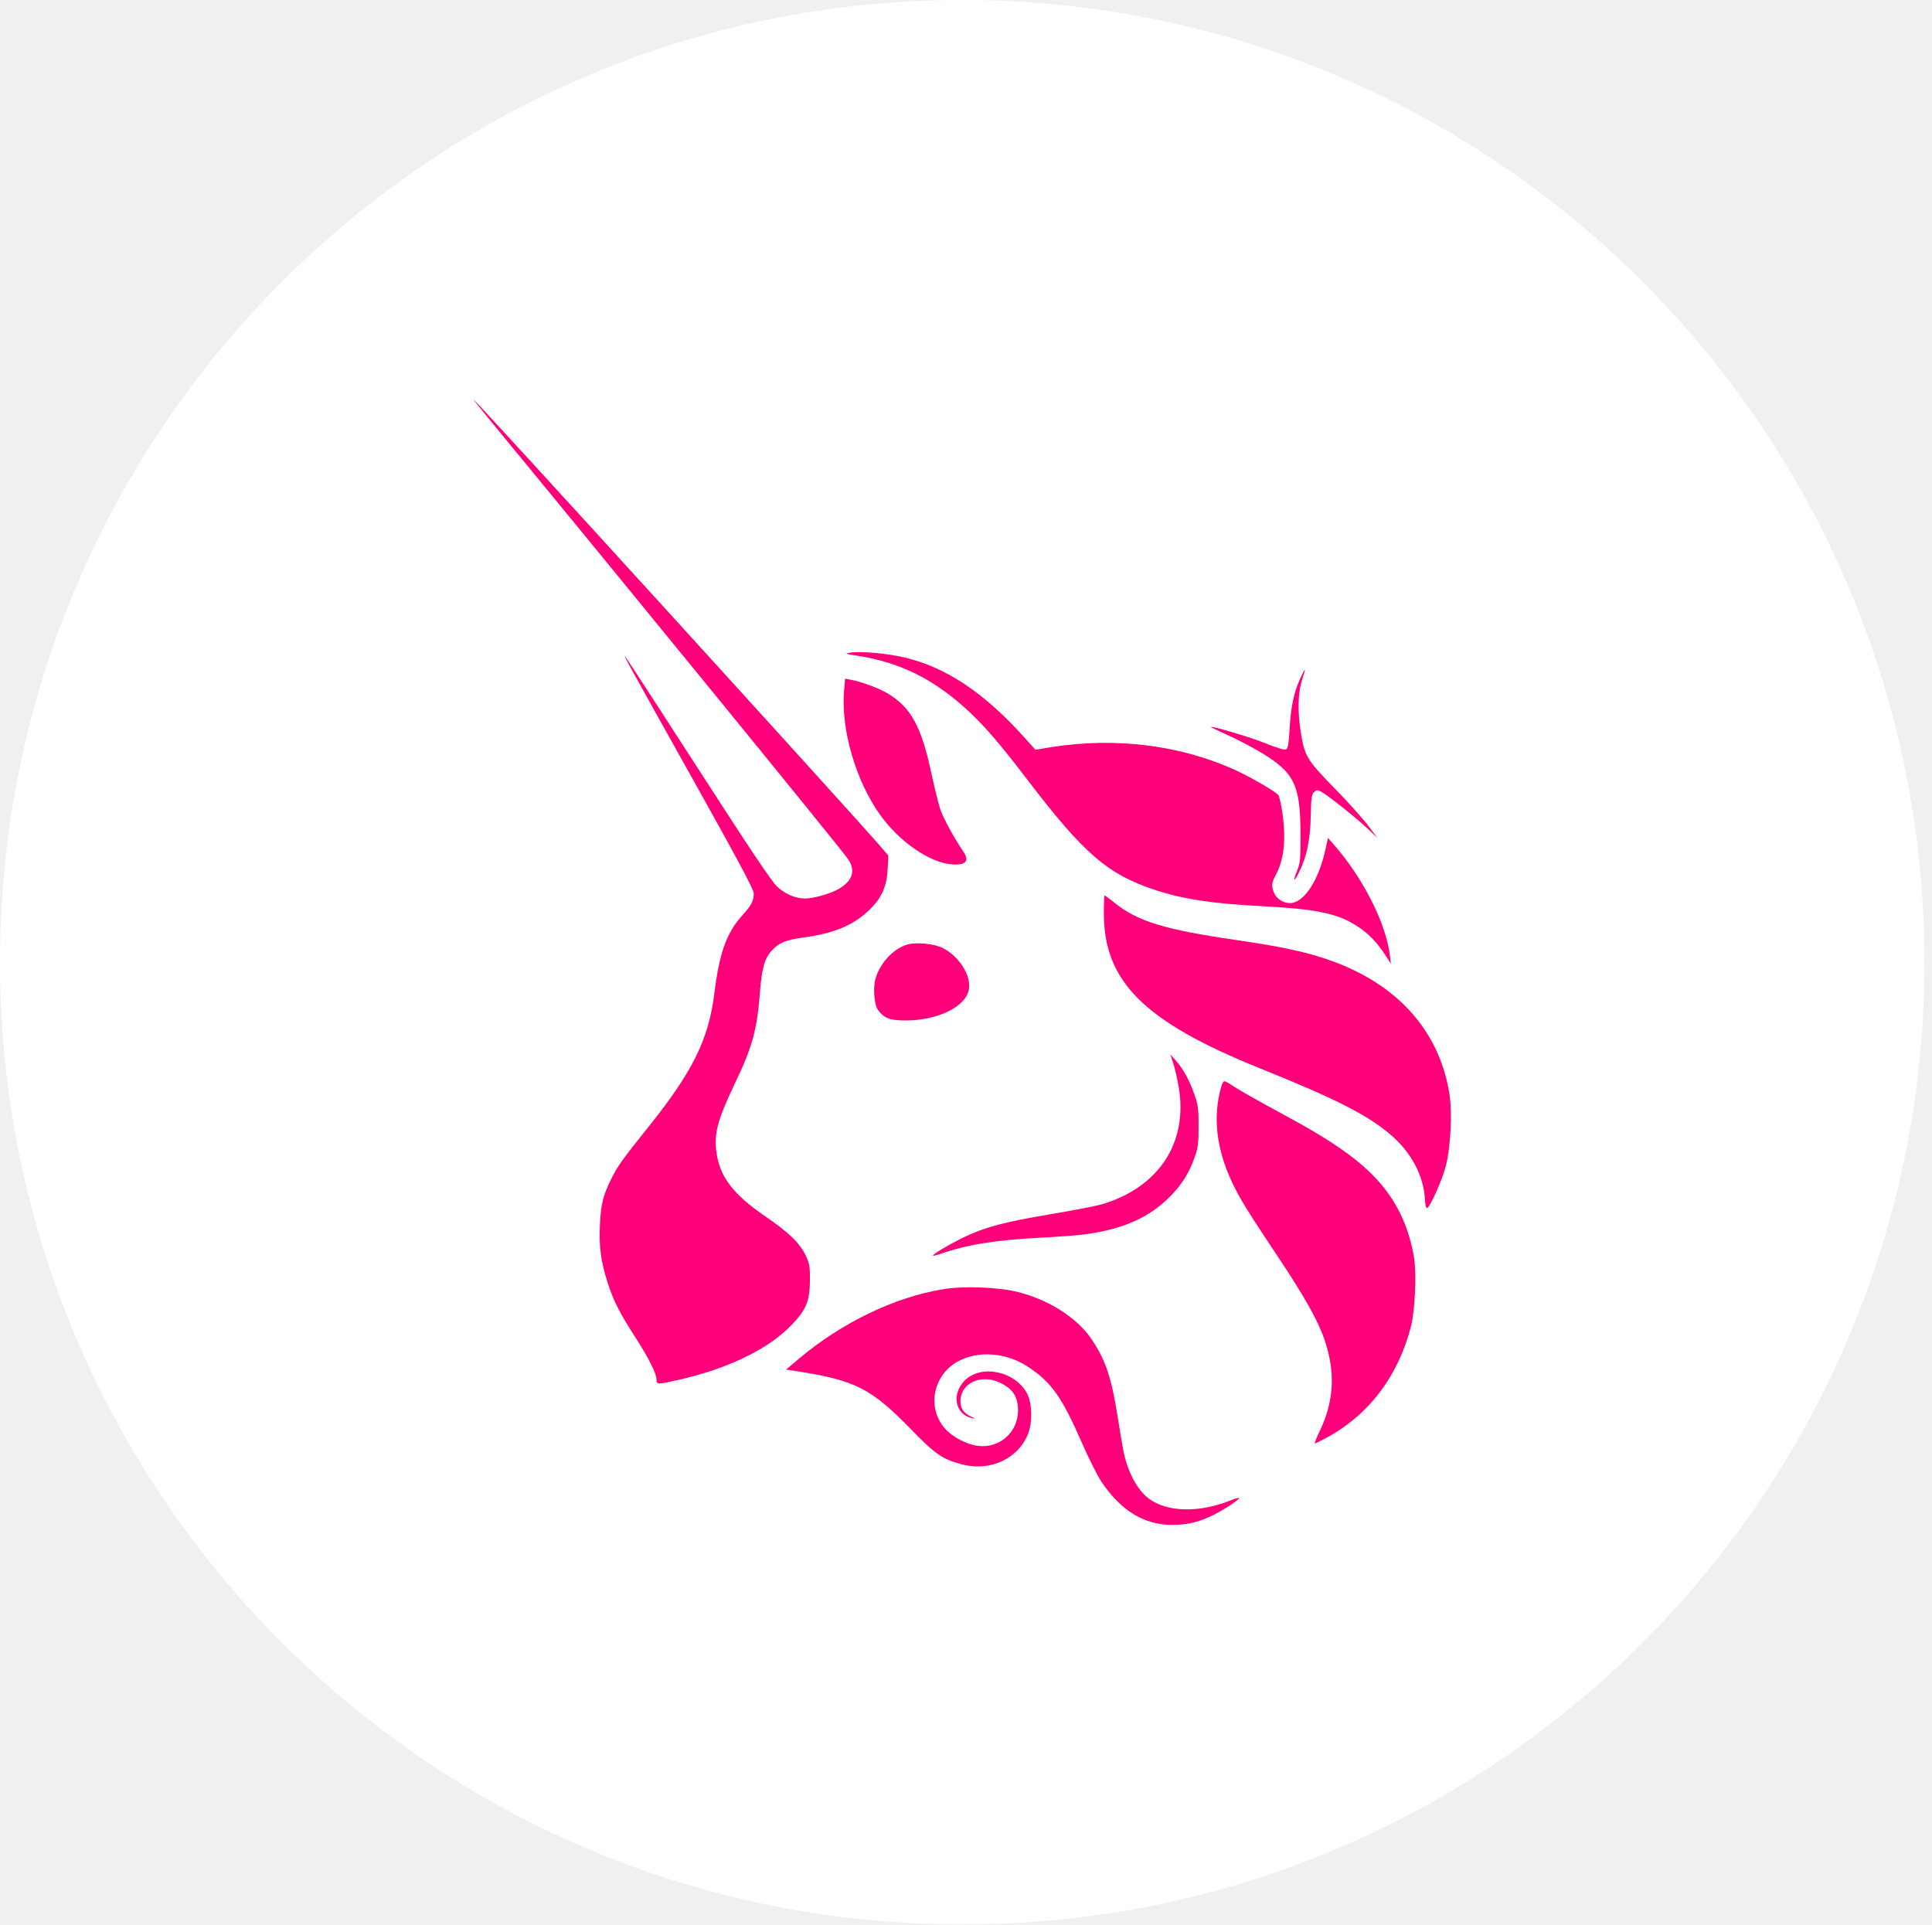
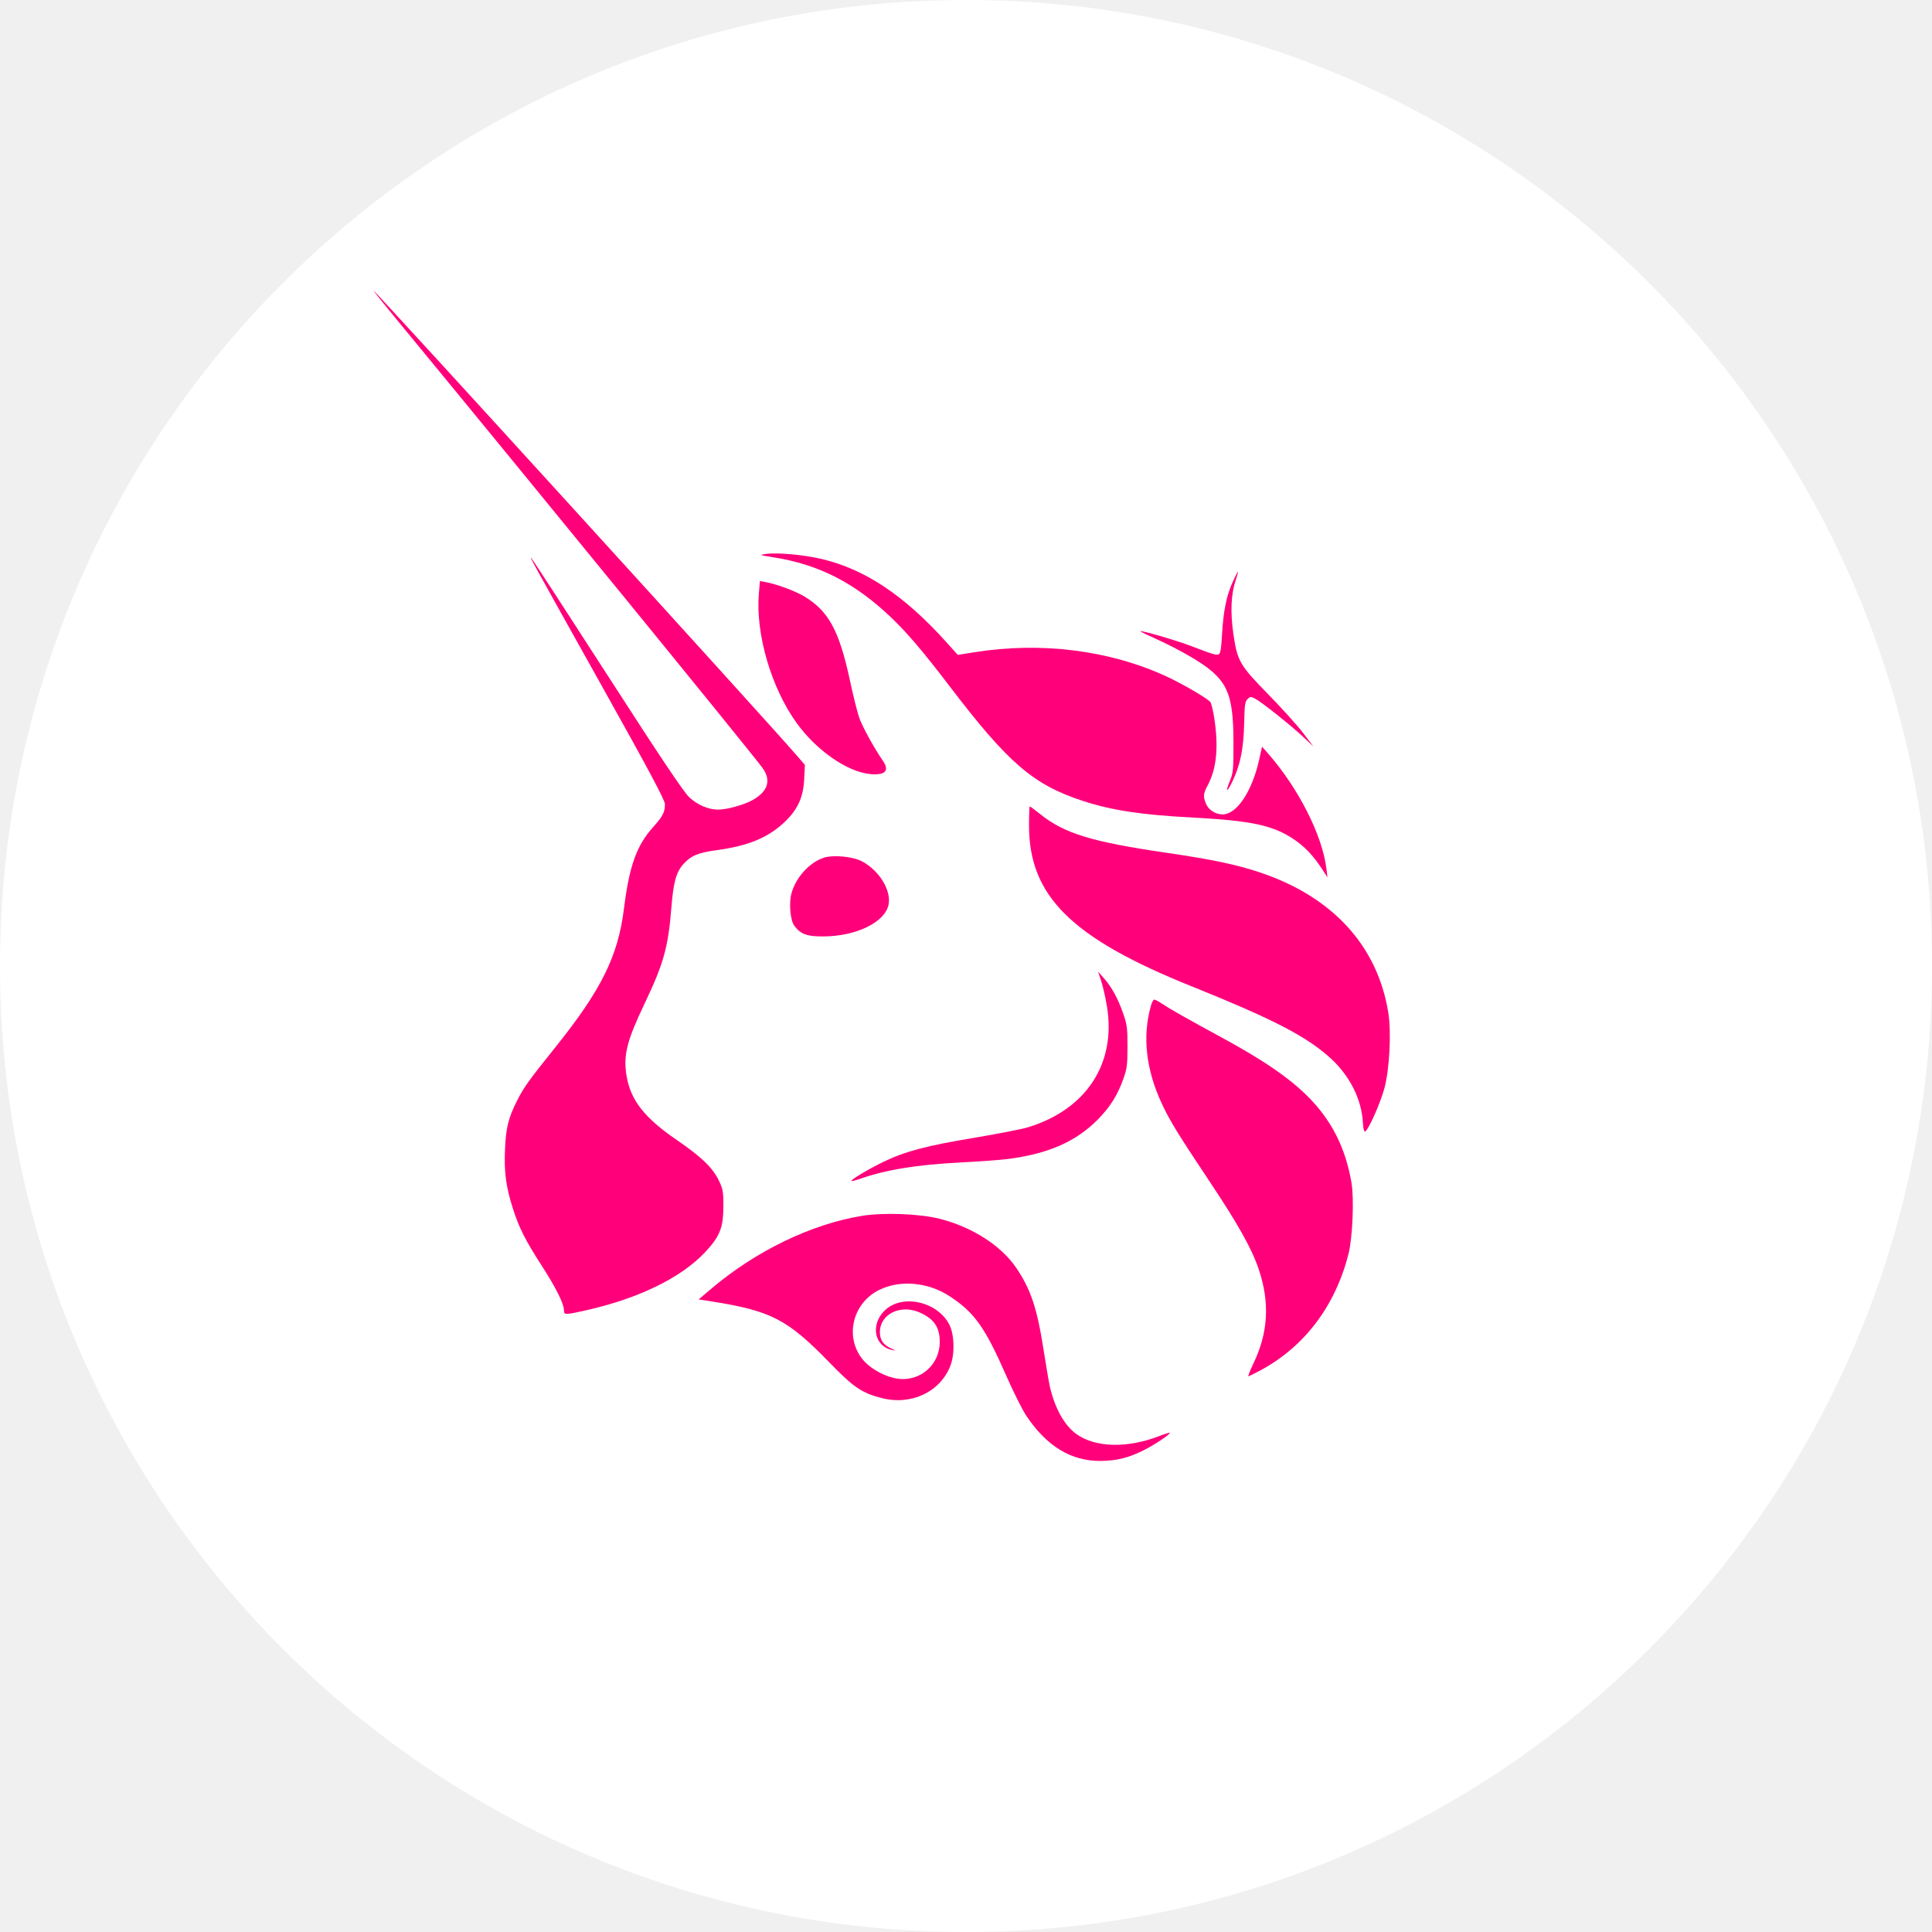
- <svg xmlns="http://www.w3.org/2000/svg" width="100%" height="46" viewBox="0 0 257 256" version="1.1" xml:space="preserve">
-   <circle cx="128" cy="128" r="128" style="fill:#fff;" />
+ <svg xmlns="http://www.w3.org/2000/svg" width="100%" height="46" viewBox="0 0 320 320" version="1.1">
+   <circle cx="160" cy="160" r="160" style="fill:#fff;" />
  <g>
-     <path d="M114.01,87.221c-1.616,-0.25 -1.684,-0.28 -0.924,-0.397c1.457,-0.224 4.897,0.082 7.268,0.645c5.533,1.316 10.568,4.685 15.944,10.67l1.428,1.59l2.043,-0.328c8.606,-1.383 17.36,-0.284 24.684,3.098c2.014,0.931 5.19,2.784 5.587,3.26c0.126,0.151 0.359,1.128 0.515,2.17c0.545,3.606 0.272,6.369 -0.83,8.433c-0.6,1.123 -0.634,1.479 -0.231,2.441c0.323,0.767 1.22,1.334 2.109,1.334c1.82,-0.003 3.779,-2.945 4.687,-7.038l0.36,-1.626l0.714,0.809c3.917,4.438 6.994,10.491 7.522,14.798l0.138,1.124l-0.658,-1.021c-1.134,-1.757 -2.273,-2.953 -3.73,-3.918c-2.629,-1.739 -5.407,-2.331 -12.767,-2.719c-6.647,-0.35 -10.408,-0.918 -14.139,-2.134c-6.346,-2.069 -9.545,-4.825 -17.085,-14.716c-3.348,-4.394 -5.417,-6.824 -7.477,-8.782c-4.677,-4.448 -9.274,-6.78 -15.158,-7.693Z" style="fill:#ff007a;fill-rule:nonzero;" />
-     <path d="M171.539,97.03c0.167,-2.944 0.567,-4.885 1.369,-6.659c0.318,-0.702 0.616,-1.276 0.661,-1.276c0.047,-0 -0.092,0.518 -0.306,1.151c-0.584,1.721 -0.68,4.075 -0.278,6.814c0.51,3.475 0.801,3.976 4.473,7.73c1.723,1.76 3.726,3.981 4.453,4.934l1.321,1.734l-1.321,-1.239c-1.615,-1.515 -5.329,-4.47 -6.15,-4.892c-0.55,-0.283 -0.632,-0.278 -0.971,0.059c-0.313,0.312 -0.379,0.779 -0.423,2.99c-0.067,3.446 -0.537,5.658 -1.671,7.869c-0.612,1.197 -0.709,0.941 -0.154,-0.409c0.414,-1.008 0.456,-1.451 0.453,-4.787c-0.007,-6.702 -0.802,-8.314 -5.468,-11.074c-1.183,-0.699 -3.131,-1.708 -4.329,-2.241c-1.199,-0.534 -2.15,-0.998 -2.115,-1.033c0.132,-0.131 4.683,1.197 6.514,1.901c2.724,1.049 3.175,1.184 3.505,1.058c0.222,-0.085 0.329,-0.731 0.437,-2.63Z" style="fill:#ff007a;fill-rule:nonzero;" />
-     <path d="M117.147,108.496c-3.279,-4.514 -5.308,-11.437 -4.869,-16.611l0.136,-1.602l0.747,0.137c1.402,0.255 3.819,1.155 4.95,1.842c3.106,1.886 4.45,4.37 5.818,10.747c0.401,1.868 0.927,3.981 1.169,4.697c0.389,1.152 1.861,3.842 3.057,5.59c0.862,1.258 0.29,1.854 -1.615,1.682c-2.91,-0.262 -6.851,-2.982 -9.393,-6.482Z" style="fill:#ff007a;fill-rule:nonzero;" />
-     <path d="M167.561,142.098c-15.325,-6.17 -20.722,-11.527 -20.722,-20.564c-0,-1.329 0.045,-2.418 0.101,-2.418c0.055,0 0.649,0.439 1.318,0.976c3.107,2.492 6.587,3.557 16.222,4.962c5.668,0.827 8.858,1.495 11.802,2.471c9.354,3.102 15.141,9.398 16.521,17.973c0.401,2.491 0.166,7.164 -0.484,9.626c-0.514,1.945 -2.081,5.451 -2.495,5.585c-0.115,0.038 -0.229,-0.404 -0.258,-1.005c-0.158,-3.219 -1.785,-6.354 -4.517,-8.702c-3.108,-2.67 -7.282,-4.795 -17.488,-8.904Z" style="fill:#ff007a;fill-rule:nonzero;" />
-     <path d="M156.803,144.661c-0.193,-1.142 -0.526,-2.602 -0.74,-3.242l-0.392,-1.166l0.727,0.816c1.005,1.127 1.799,2.571 2.472,4.494c0.514,1.468 0.572,1.904 0.568,4.289c-0.004,2.341 -0.068,2.832 -0.543,4.153c-0.748,2.083 -1.676,3.56 -3.234,5.145c-2.799,2.849 -6.399,4.427 -11.592,5.081c-0.903,0.113 -3.535,0.305 -5.848,0.425c-5.83,0.304 -9.667,0.93 -13.115,2.141c-0.496,0.173 -0.938,0.279 -0.983,0.235c-0.14,-0.139 2.208,-1.538 4.147,-2.472c2.734,-1.317 5.456,-2.036 11.553,-3.051c3.012,-0.502 6.123,-1.111 6.913,-1.353c7.459,-2.288 11.294,-8.189 10.067,-15.495Z" style="fill:#ff007a;fill-rule:nonzero;" />
-     <path d="M163.828,157.138c-2.036,-4.377 -2.504,-8.603 -1.388,-12.545c0.119,-0.421 0.311,-0.766 0.426,-0.766c0.116,-0 0.596,0.26 1.068,0.578c0.938,0.631 2.82,1.695 7.834,4.429c6.256,3.411 9.823,6.051 12.249,9.069c2.124,2.643 3.439,5.653 4.071,9.323c0.359,2.079 0.148,7.082 -0.385,9.176c-1.682,6.601 -5.591,11.785 -11.167,14.811c-0.817,0.443 -1.551,0.807 -1.63,0.809c-0.079,0.001 0.218,-0.756 0.661,-1.682c1.877,-3.922 2.09,-7.736 0.672,-11.981c-0.869,-2.599 -2.639,-5.772 -6.214,-11.132c-4.156,-6.233 -5.175,-7.891 -6.197,-10.089Z" style="fill:#ff007a;fill-rule:nonzero;" />
-     <path d="M106.264,180.755c5.687,-4.802 12.763,-8.213 19.209,-9.261c2.778,-0.451 7.406,-0.271 9.978,0.387c4.123,1.055 7.811,3.418 9.73,6.235c1.875,2.752 2.679,5.15 3.516,10.486c0.331,2.104 0.69,4.219 0.799,4.697c0.628,2.766 1.852,4.976 3.369,6.086c2.408,1.763 6.556,1.872 10.636,0.281c0.692,-0.27 1.294,-0.457 1.335,-0.414c0.149,0.146 -1.906,1.521 -3.355,2.246c-1.95,0.974 -3.501,1.351 -5.562,1.351c-3.737,-0 -6.839,-1.901 -9.428,-5.778c-0.509,-0.762 -1.654,-3.047 -2.544,-5.077c-2.733,-6.234 -4.083,-8.133 -7.256,-10.211c-2.762,-1.808 -6.324,-2.133 -9.003,-0.819c-3.52,1.726 -4.502,6.223 -1.981,9.074c1.002,1.133 2.87,2.11 4.398,2.3c2.858,0.356 5.314,-1.818 5.314,-4.704c0,-1.874 -0.719,-2.943 -2.533,-3.762c-2.476,-1.117 -5.137,0.189 -5.125,2.515c0.005,0.992 0.438,1.615 1.432,2.065c0.638,0.289 0.653,0.312 0.132,0.204c-2.271,-0.471 -2.804,-3.21 -0.977,-5.029c2.193,-2.182 6.728,-1.219 8.286,1.76c0.654,1.251 0.73,3.744 0.16,5.249c-1.277,3.369 -4.999,5.141 -8.776,4.177c-2.57,-0.657 -3.618,-1.368 -6.717,-4.561c-5.386,-5.548 -7.477,-6.623 -15.242,-7.835l-1.488,-0.232l1.693,-1.43Z" style="fill:#ff007a;fill-rule:nonzero;" />
-     <path d="M65.649,56.47c17.987,21.831 45.718,55.821 47.095,57.724c1.137,1.572 0.709,2.984 -1.238,4.091c-1.083,0.616 -3.31,1.24 -4.424,1.24c-1.261,-0 -2.682,-0.607 -3.716,-1.589c-0.731,-0.693 -3.682,-5.099 -10.493,-15.669c-5.212,-8.087 -9.574,-14.796 -9.693,-14.908c-0.275,-0.26 -0.271,-0.251 9.161,16.625c5.922,10.597 7.922,14.343 7.922,14.844c-0,1.019 -0.278,1.555 -1.535,2.957c-2.096,2.338 -3.033,4.965 -3.709,10.402c-0.758,6.094 -2.89,10.399 -8.798,17.767c-3.458,4.313 -4.024,5.104 -4.897,6.842c-1.099,2.189 -1.401,3.415 -1.524,6.18c-0.129,2.922 0.123,4.81 1.016,7.605c0.782,2.446 1.598,4.062 3.684,7.293c1.8,2.788 2.836,4.86 2.836,5.671c0,0.645 0.124,0.645 2.913,0.015c6.676,-1.507 12.097,-4.158 15.146,-7.408c1.887,-2.011 2.329,-3.121 2.344,-5.878c0.009,-1.802 -0.054,-2.18 -0.541,-3.217c-0.794,-1.688 -2.238,-3.091 -5.42,-5.267c-4.171,-2.851 -5.952,-5.146 -6.444,-8.302c-0.403,-2.59 0.065,-4.417 2.372,-9.252c2.388,-5.005 2.979,-7.138 3.38,-12.183c0.258,-3.259 0.616,-4.545 1.553,-5.576c0.976,-1.076 1.856,-1.44 4.273,-1.77c3.94,-0.539 6.449,-1.558 8.512,-3.459c1.789,-1.648 2.538,-3.237 2.653,-5.629l0.087,-1.812l-1,-1.166c-3.621,-4.222 -53.94,-59.49 -54.163,-59.49c-0.047,0 1.144,1.494 2.648,3.319Zm23.72,109.812c0.819,-1.45 0.384,-3.313 -0.986,-4.223c-1.294,-0.861 -3.304,-0.456 -3.304,0.666c0,0.342 0.19,0.59 0.616,0.81c0.718,0.369 0.77,0.785 0.205,1.633c-0.572,0.861 -0.526,1.616 0.13,2.13c1.058,0.828 2.555,0.373 3.339,-1.016Z" style="fill:#ff007a;" />
-     <path d="M120.65,125.658c-1.85,0.567 -3.648,2.528 -4.204,4.584c-0.34,1.254 -0.147,3.454 0.362,4.133c0.821,1.098 1.615,1.387 3.767,1.372c4.213,-0.03 7.876,-1.836 8.301,-4.095c0.35,-1.852 -1.259,-4.418 -3.475,-5.544c-1.143,-0.581 -3.574,-0.812 -4.751,-0.45Zm4.925,3.85c0.65,-0.923 0.365,-1.921 -0.739,-2.595c-2.105,-1.285 -5.286,-0.222 -5.286,1.766c-0,0.989 1.659,2.069 3.18,2.069c1.012,-0 2.398,-0.604 2.845,-1.24Z" style="fill:#ff007a;" />
+     <path d="M127.935,92.277c-2.092,-0.325 -2.18,-0.363 -1.196,-0.514c1.886,-0.29 6.34,0.105 9.409,0.835c7.164,1.703 13.683,6.066 20.642,13.814l1.849,2.058l2.645,-0.425c11.142,-1.791 22.476,-0.368 31.957,4.012c2.608,1.205 6.72,3.603 7.234,4.22c0.163,0.196 0.464,1.46 0.667,2.81c0.705,4.667 0.352,8.245 -1.075,10.918c-0.777,1.454 -0.821,1.915 -0.299,3.159c0.418,0.993 1.58,1.728 2.731,1.727c2.356,-0.003 4.892,-3.812 6.067,-9.111l0.466,-2.105l0.925,1.047c5.071,5.746 9.055,13.582 9.739,19.159l0.178,1.455l-0.852,-1.322c-1.468,-2.275 -2.942,-3.824 -4.829,-5.073c-3.403,-2.251 -7,-3.018 -16.529,-3.52c-8.605,-0.453 -13.475,-1.188 -18.305,-2.763c-8.216,-2.679 -12.358,-6.247 -22.119,-19.052c-4.335,-5.688 -7.014,-8.835 -9.68,-11.369c-6.056,-5.759 -12.007,-8.779 -19.625,-9.96Z" style="fill:#ff007a;fill-rule:nonzero;" />
+     <path d="M202.416,104.976c0.216,-3.811 0.733,-6.325 1.772,-8.621c0.411,-0.909 0.797,-1.652 0.856,-1.652c0.06,-0 -0.119,0.671 -0.397,1.49c-0.756,2.228 -0.88,5.276 -0.359,8.821c0.66,4.499 1.036,5.148 5.791,10.008c2.23,2.279 4.824,5.154 5.765,6.389l1.71,2.244l-1.71,-1.604c-2.091,-1.961 -6.9,-5.787 -7.963,-6.333c-0.712,-0.367 -0.818,-0.361 -1.257,0.077c-0.405,0.403 -0.49,1.008 -0.547,3.87c-0.087,4.462 -0.695,7.325 -2.163,10.188c-0.793,1.549 -0.919,1.218 -0.2,-0.529c0.536,-1.306 0.591,-1.879 0.587,-6.198c-0.009,-8.677 -1.039,-10.764 -7.08,-14.337c-1.531,-0.906 -4.053,-2.211 -5.604,-2.902c-1.552,-0.69 -2.784,-1.292 -2.739,-1.337c0.171,-0.17 6.063,1.55 8.434,2.462c3.527,1.357 4.11,1.532 4.538,1.369c0.287,-0.11 0.426,-0.946 0.566,-3.405Z" style="fill:#ff007a;fill-rule:nonzero;" />
+     <path d="M131.997,119.821c-4.246,-5.845 -6.872,-14.807 -6.304,-21.507l0.176,-2.073l0.966,0.177c1.815,0.331 4.945,1.495 6.41,2.385c4.021,2.442 5.761,5.657 7.532,13.913c0.519,2.419 1.2,5.155 1.513,6.082c0.504,1.491 2.409,4.974 3.958,7.236c1.116,1.63 0.375,2.402 -2.091,2.179c-3.767,-0.34 -8.869,-3.861 -12.16,-8.392Z" style="fill:#ff007a;fill-rule:nonzero;" />
+     <path d="M197.266,163.323c-19.841,-7.988 -26.829,-14.923 -26.829,-26.623c0,-1.721 0.059,-3.13 0.131,-3.13c0.072,-0 0.84,0.568 1.706,1.263c4.023,3.227 8.529,4.605 21.002,6.425c7.339,1.07 11.469,1.935 15.28,3.199c12.11,4.016 19.602,12.167 21.389,23.268c0.519,3.226 0.215,9.275 -0.627,12.463c-0.665,2.518 -2.693,7.057 -3.23,7.231c-0.149,0.049 -0.296,-0.523 -0.334,-1.301c-0.204,-4.168 -2.311,-8.227 -5.848,-11.267c-4.023,-3.456 -9.427,-6.208 -22.64,-11.528Z" style="fill:#ff007a;fill-rule:nonzero;" />
+     <path d="M183.337,166.642c-0.249,-1.479 -0.68,-3.369 -0.958,-4.198l-0.507,-1.509l0.941,1.056c1.301,1.46 2.329,3.329 3.201,5.819c0.665,1.9 0.74,2.465 0.735,5.552c-0.005,3.031 -0.088,3.667 -0.703,5.377c-0.968,2.697 -2.17,4.609 -4.187,6.661c-3.624,3.689 -8.284,5.731 -15.008,6.578c-1.169,0.147 -4.576,0.395 -7.571,0.551c-7.548,0.393 -12.516,1.204 -16.979,2.771c-0.642,0.225 -1.215,0.362 -1.273,0.304c-0.181,-0.179 2.858,-1.991 5.369,-3.2c3.539,-1.705 7.063,-2.636 14.957,-3.95c3.9,-0.65 7.927,-1.438 8.95,-1.752c9.657,-2.961 14.622,-10.602 13.033,-20.06Z" style="fill:#ff007a;fill-rule:nonzero;" />
+     <path d="M192.432,182.795c-2.636,-5.667 -3.241,-11.138 -1.797,-16.241c0.154,-0.545 0.403,-0.992 0.552,-0.992c0.15,-0 0.772,0.337 1.383,0.748c1.214,0.817 3.651,2.195 10.142,5.734c8.099,4.416 12.717,7.835 15.858,11.742c2.75,3.422 4.452,7.318 5.271,12.07c0.464,2.692 0.192,9.168 -0.498,11.879c-2.178,8.546 -7.239,15.258 -14.458,19.176c-1.058,0.573 -2.008,1.044 -2.11,1.047c-0.103,0.002 0.282,-0.978 0.856,-2.178c2.429,-5.077 2.705,-10.015 0.869,-15.511c-1.124,-3.365 -3.416,-7.472 -8.044,-14.412c-5.381,-8.069 -6.7,-10.216 -8.024,-13.062Z" style="fill:#ff007a;fill-rule:nonzero;" />
+     <path d="M117.907,213.371c7.363,-6.217 16.524,-10.633 24.869,-11.989c3.596,-0.584 9.588,-0.352 12.918,0.5c5.338,1.366 10.113,4.426 12.597,8.072c2.427,3.563 3.468,6.668 4.552,13.576c0.428,2.725 0.893,5.462 1.034,6.081c0.814,3.581 2.398,6.443 4.362,7.88c3.118,2.282 8.488,2.424 13.77,0.364c0.896,-0.35 1.675,-0.592 1.729,-0.537c0.192,0.19 -2.468,1.97 -4.344,2.908c-2.525,1.261 -4.533,1.749 -7.201,1.749c-4.838,0 -8.854,-2.461 -12.206,-7.48c-0.659,-0.987 -2.141,-3.945 -3.294,-6.573c-3.538,-8.071 -5.286,-10.529 -9.394,-13.22c-3.576,-2.341 -8.187,-2.761 -11.656,-1.06c-4.557,2.234 -5.828,8.057 -2.564,11.748c1.297,1.466 3.716,2.731 5.694,2.977c3.7,0.461 6.88,-2.354 6.88,-6.09c0,-2.426 -0.932,-3.81 -3.28,-4.87c-3.205,-1.446 -6.651,0.245 -6.635,3.256c0.007,1.284 0.567,2.091 1.854,2.673c0.826,0.374 0.845,0.404 0.171,0.264c-2.941,-0.61 -3.63,-4.156 -1.265,-6.51c2.839,-2.826 8.711,-1.579 10.727,2.278c0.847,1.62 0.945,4.847 0.207,6.796c-1.653,4.361 -6.472,6.655 -11.361,5.407c-3.328,-0.85 -4.684,-1.77 -8.697,-5.904c-6.973,-7.183 -9.68,-8.575 -19.733,-10.144l-1.926,-0.301l2.192,-1.851Z" style="fill:#ff007a;fill-rule:nonzero;" />
+     <path d="M65.324,52.465c23.287,28.263 59.19,72.269 60.972,74.733c1.472,2.034 0.918,3.863 -1.603,5.296c-1.402,0.797 -4.285,1.605 -5.728,1.605c-1.632,0 -3.471,-0.786 -4.81,-2.057c-0.947,-0.897 -4.767,-6.602 -13.586,-20.285c-6.747,-10.471 -12.394,-19.156 -12.548,-19.302c-0.357,-0.336 -0.35,-0.325 11.86,21.524c7.668,13.719 10.256,18.569 10.256,19.218c0,1.319 -0.36,2.013 -1.987,3.828c-2.714,3.027 -3.927,6.428 -4.802,13.467c-0.982,7.89 -3.742,13.463 -11.39,23.002c-4.478,5.584 -5.21,6.608 -6.34,8.858c-1.423,2.835 -1.814,4.422 -1.973,8.001c-0.168,3.784 0.159,6.228 1.315,9.846c1.012,3.167 2.069,5.259 4.769,9.442c2.331,3.61 3.673,6.292 3.673,7.342c-0,0.835 0.159,0.836 3.771,0.02c8.643,-1.951 15.661,-5.384 19.608,-9.591c2.443,-2.604 3.016,-4.041 3.035,-7.61c0.012,-2.333 -0.07,-2.822 -0.701,-4.165c-1.027,-2.185 -2.896,-4.002 -7.017,-6.819c-5.399,-3.691 -7.705,-6.662 -8.342,-10.748c-0.522,-3.353 0.084,-5.719 3.071,-11.979c3.091,-6.479 3.857,-9.241 4.375,-15.772c0.335,-4.219 0.799,-5.884 2.011,-7.219c1.265,-1.393 2.403,-1.865 5.532,-2.292c5.102,-0.697 8.35,-2.017 11.02,-4.478c2.317,-2.134 3.286,-4.191 3.435,-7.287l0.113,-2.347l-1.295,-1.509c-4.688,-5.466 -69.833,-77.019 -70.122,-77.019c-0.061,-0 1.481,1.933 3.428,4.296Zm30.709,142.17c1.06,-1.877 0.497,-4.29 -1.276,-5.468c-1.675,-1.114 -4.277,-0.59 -4.277,0.862c-0,0.443 0.245,0.765 0.797,1.049c0.929,0.478 0.997,1.016 0.265,2.115c-0.74,1.114 -0.68,2.092 0.169,2.757c1.369,1.072 3.307,0.483 4.322,-1.315Z" style="fill:#ff007a;" />
+     <path d="M136.532,142.039c-2.395,0.735 -4.723,3.273 -5.444,5.935c-0.439,1.624 -0.19,4.472 0.469,5.351c1.064,1.421 2.092,1.795 4.878,1.776c5.454,-0.038 10.196,-2.377 10.747,-5.302c0.452,-2.397 -1.631,-5.719 -4.499,-7.177c-1.48,-0.752 -4.628,-1.051 -6.151,-0.583Zm6.376,4.985c0.841,-1.195 0.473,-2.487 -0.957,-3.36c-2.725,-1.664 -6.844,-0.287 -6.844,2.286c-0,1.281 2.148,2.679 4.117,2.679c1.311,-0 3.105,-0.782 3.684,-1.605Z" style="fill:#ff007a;" />
  </g>
</svg>
